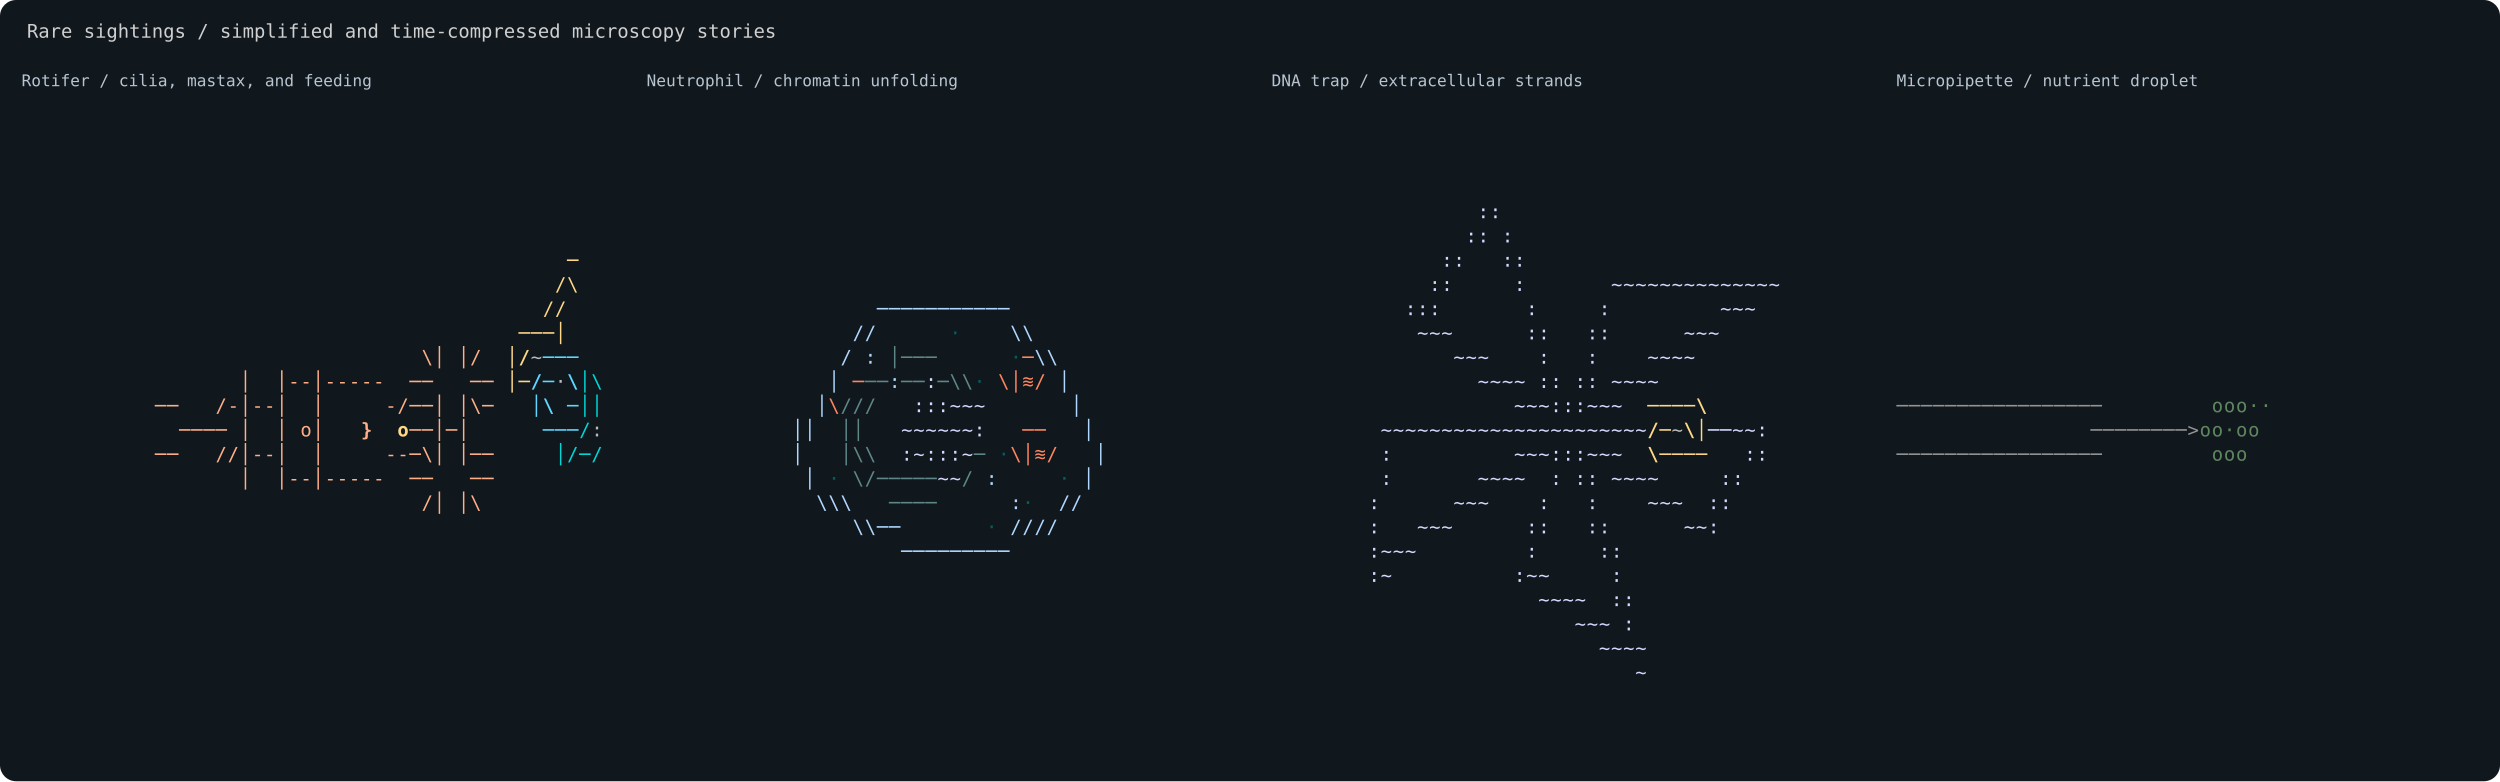
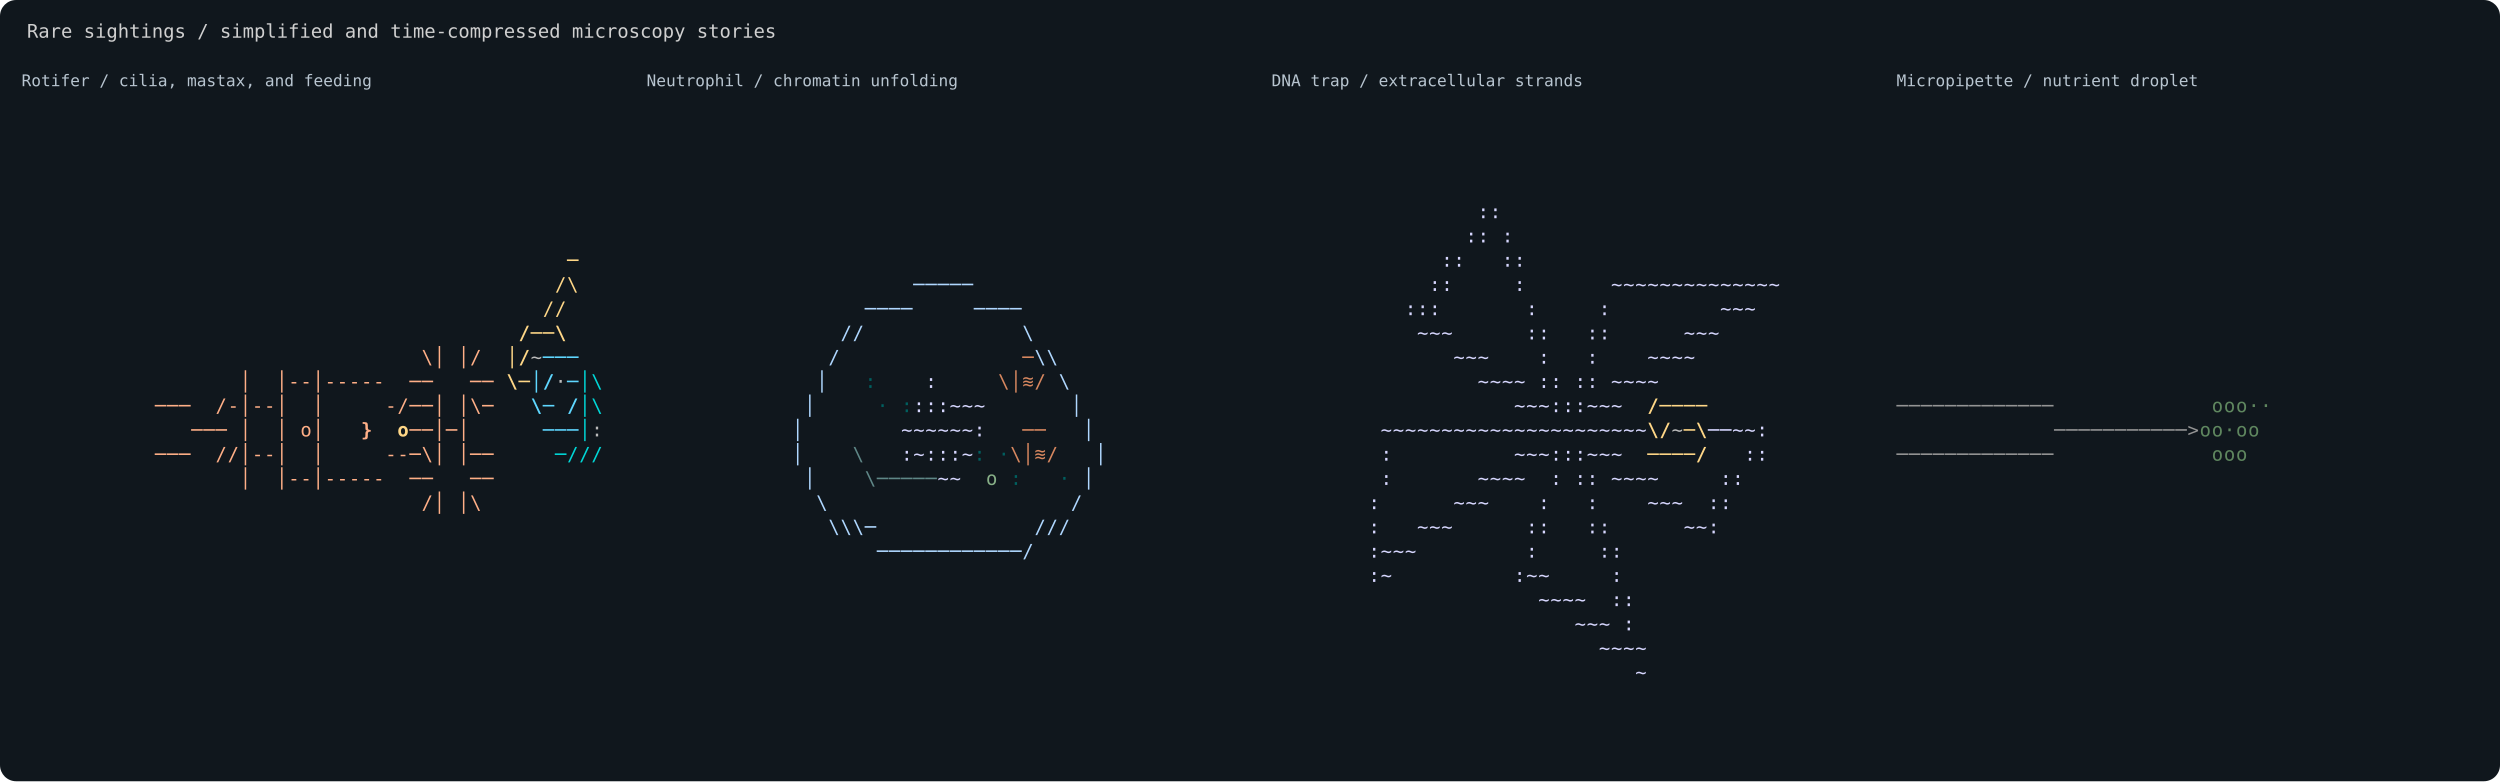
<svg xmlns="http://www.w3.org/2000/svg" width="1856" height="580" viewBox="0 0 1856 580">
  <rect width="1856" height="580" rx="12" fill="#10171d" />
  <g font-family="DejaVu Sans Mono,monospace" font-size="14" xml:space="preserve">
    <text x="20" y="28" fill="#d0d0d0">Rare sightings / simplified and time-compressed microscopy stories</text>
    <text x="16" y="64" fill="#b8c5d0" font-size="12">Rotifer / cilia, mastax, and feeding</text>
    <text x="421" y="198" fill="#ffd787">─</text>
    <text x="412" y="216" fill="#ffd787">/</text>
    <text x="421" y="216" fill="#ffd787">\</text>
    <text x="403" y="234" fill="#ffd787">/</text>
    <text x="412" y="234" fill="#ffd787">/</text>
-     <text x="385" y="252" fill="#ffd787" font-weight="bold">─</text>
+     <text x="385" y="252" fill="#ffd787" font-weight="bold">/</text>
    <text x="394" y="252" fill="#ffd787" font-weight="bold">─</text>
    <text x="403" y="252" fill="#ffd787" font-weight="bold">─</text>
-     <text x="412" y="252" fill="#ffd787" font-weight="bold">│</text>
+     <text x="412" y="252" fill="#ffd787" font-weight="bold">\</text>
    <text x="313" y="270" fill="#ffaf87">\</text>
    <text x="322" y="270" fill="#ffaf87">│</text>
    <text x="340" y="270" fill="#ffaf87">│</text>
    <text x="349" y="270" fill="#ffaf87">/</text>
    <text x="376" y="270" fill="#ffd787" font-weight="bold">│</text>
    <text x="385" y="270" fill="#ffd787" font-weight="bold">/</text>
    <text x="394" y="270" fill="#bcbcbc">~</text>
    <text x="403" y="270" fill="#5fd7ff" font-weight="bold">─</text>
    <text x="412" y="270" fill="#5fd7ff" font-weight="bold">─</text>
    <text x="421" y="270" fill="#5fd7ff" font-weight="bold">─</text>
    <text x="178" y="288" fill="#ffaf87">│</text>
    <text x="205" y="288" fill="#ffaf87">│</text>
    <text x="214" y="288" fill="#ffaf87">-</text>
    <text x="223" y="288" fill="#ffaf87">-</text>
    <text x="232" y="288" fill="#ffaf87">│</text>
    <text x="241" y="288" fill="#ffaf87">-</text>
    <text x="250" y="288" fill="#ffaf87">-</text>
    <text x="259" y="288" fill="#ffaf87">-</text>
    <text x="268" y="288" fill="#ffaf87">-</text>
    <text x="277" y="288" fill="#ffaf87">-</text>
    <text x="304" y="288" fill="#ffaf87">─</text>
    <text x="313" y="288" fill="#ffaf87">─</text>
    <text x="349" y="288" fill="#ffaf87">─</text>
    <text x="358" y="288" fill="#ffaf87">─</text>
-     <text x="376" y="288" fill="#ffd787" font-weight="bold">│</text>
+     <text x="376" y="288" fill="#ffd787" font-weight="bold">\</text>
    <text x="385" y="288" fill="#ffd787" font-weight="bold">─</text>
-     <text x="394" y="288" fill="#5fd7ff" font-weight="bold">/</text>
-     <text x="403" y="288" fill="#5fd7ff" font-weight="bold">─</text>
+     <text x="394" y="288" fill="#5fd7ff" font-weight="bold">│</text>
+     <text x="403" y="288" fill="#5fd7ff" font-weight="bold">/</text>
    <text x="412" y="288" fill="#bcbcbc">·</text>
-     <text x="421" y="288" fill="#5fd7ff" font-weight="bold">\</text>
+     <text x="421" y="288" fill="#5fd7ff" font-weight="bold">─</text>
    <text x="430" y="288" fill="#00d7d7">│</text>
    <text x="439" y="288" fill="#00d7d7">\</text>
    <text x="115" y="306" fill="#ffaf87">─</text>
    <text x="124" y="306" fill="#ffaf87">─</text>
+     <text x="133" y="306" fill="#ffaf87">─</text>
    <text x="160" y="306" fill="#ffaf87">/</text>
    <text x="169" y="306" fill="#ffaf87">-</text>
    <text x="178" y="306" fill="#ffaf87">│</text>
    <text x="187" y="306" fill="#ffaf87">-</text>
    <text x="196" y="306" fill="#ffaf87">-</text>
    <text x="205" y="306" fill="#ffaf87">│</text>
    <text x="232" y="306" fill="#ffaf87">│</text>
    <text x="286" y="306" fill="#ffaf87">-</text>
    <text x="295" y="306" fill="#ffaf87">/</text>
    <text x="304" y="306" fill="#ffaf87">─</text>
    <text x="313" y="306" fill="#ffaf87">─</text>
    <text x="322" y="306" fill="#ffaf87">│</text>
    <text x="340" y="306" fill="#ffaf87">│</text>
    <text x="349" y="306" fill="#ffaf87">\</text>
    <text x="358" y="306" fill="#ffaf87">─</text>
-     <text x="394" y="306" fill="#5fd7ff" font-weight="bold">│</text>
-     <text x="403" y="306" fill="#5fd7ff" font-weight="bold">\</text>
-     <text x="421" y="306" fill="#5fd7ff" font-weight="bold">─</text>
+     <text x="394" y="306" fill="#5fd7ff" font-weight="bold">\</text>
+     <text x="403" y="306" fill="#5fd7ff" font-weight="bold">─</text>
+     <text x="421" y="306" fill="#5fd7ff" font-weight="bold">/</text>
    <text x="430" y="306" fill="#00d7d7">│</text>
-     <text x="439" y="306" fill="#00d7d7">│</text>
-     <text x="133" y="324" fill="#ffaf87">─</text>
+     <text x="439" y="306" fill="#00d7d7">\</text>
    <text x="142" y="324" fill="#ffaf87">─</text>
    <text x="151" y="324" fill="#ffaf87">─</text>
    <text x="160" y="324" fill="#ffaf87">─</text>
    <text x="178" y="324" fill="#ffaf87">│</text>
    <text x="205" y="324" fill="#ffaf87">│</text>
    <text x="223" y="324" fill="#ffaf87">o</text>
    <text x="232" y="324" fill="#ffaf87">│</text>
    <text x="268" y="324" fill="#ffaf87" font-weight="bold">}</text>
    <text x="295" y="324" fill="#ffd787" font-weight="bold">o</text>
    <text x="304" y="324" fill="#ffaf87">─</text>
    <text x="313" y="324" fill="#ffaf87">─</text>
    <text x="322" y="324" fill="#ffaf87">│</text>
    <text x="331" y="324" fill="#ffaf87">─</text>
    <text x="340" y="324" fill="#ffaf87">│</text>
    <text x="403" y="324" fill="#5fd7ff" font-weight="bold">─</text>
    <text x="412" y="324" fill="#5fd7ff" font-weight="bold">─</text>
    <text x="421" y="324" fill="#5fd7ff" font-weight="bold">─</text>
-     <text x="430" y="324" fill="#00d7d7">/</text>
+     <text x="430" y="324" fill="#00d7d7">│</text>
    <text x="439" y="324" fill="#bcbcbc">:</text>
    <text x="115" y="342" fill="#ffaf87">─</text>
    <text x="124" y="342" fill="#ffaf87">─</text>
+     <text x="133" y="342" fill="#ffaf87">─</text>
    <text x="160" y="342" fill="#ffaf87">/</text>
    <text x="169" y="342" fill="#ffaf87">/</text>
    <text x="178" y="342" fill="#ffaf87">│</text>
    <text x="187" y="342" fill="#ffaf87">-</text>
    <text x="196" y="342" fill="#ffaf87">-</text>
    <text x="205" y="342" fill="#ffaf87">│</text>
    <text x="232" y="342" fill="#ffaf87">│</text>
    <text x="286" y="342" fill="#ffaf87">-</text>
    <text x="295" y="342" fill="#ffaf87">-</text>
    <text x="304" y="342" fill="#ffaf87">─</text>
    <text x="313" y="342" fill="#ffaf87">\</text>
    <text x="322" y="342" fill="#ffaf87">│</text>
    <text x="340" y="342" fill="#ffaf87">│</text>
    <text x="349" y="342" fill="#ffaf87">─</text>
    <text x="358" y="342" fill="#ffaf87">─</text>
-     <text x="412" y="342" fill="#00d7d7">│</text>
+     <text x="412" y="342" fill="#00d7d7">─</text>
    <text x="421" y="342" fill="#00d7d7">/</text>
-     <text x="430" y="342" fill="#00d7d7">─</text>
+     <text x="430" y="342" fill="#00d7d7">/</text>
    <text x="439" y="342" fill="#00d7d7">/</text>
    <text x="178" y="360" fill="#ffaf87">│</text>
    <text x="205" y="360" fill="#ffaf87">│</text>
    <text x="214" y="360" fill="#ffaf87">-</text>
    <text x="223" y="360" fill="#ffaf87">-</text>
    <text x="232" y="360" fill="#ffaf87">│</text>
    <text x="241" y="360" fill="#ffaf87">-</text>
    <text x="250" y="360" fill="#ffaf87">-</text>
    <text x="259" y="360" fill="#ffaf87">-</text>
    <text x="268" y="360" fill="#ffaf87">-</text>
    <text x="277" y="360" fill="#ffaf87">-</text>
    <text x="304" y="360" fill="#ffaf87">─</text>
    <text x="313" y="360" fill="#ffaf87">─</text>
    <text x="349" y="360" fill="#ffaf87">─</text>
    <text x="358" y="360" fill="#ffaf87">─</text>
    <text x="313" y="378" fill="#ffaf87">/</text>
    <text x="322" y="378" fill="#ffaf87">│</text>
    <text x="340" y="378" fill="#ffaf87">│</text>
    <text x="349" y="378" fill="#ffaf87">\</text>
    <text x="480" y="64" fill="#b8c5d0" font-size="12">Neutrophil / chromatin unfolding</text>
+     <text x="678" y="216" fill="#afd7ff">─</text>
+     <text x="687" y="216" fill="#afd7ff">─</text>
+     <text x="696" y="216" fill="#afd7ff">─</text>
+     <text x="705" y="216" fill="#afd7ff">─</text>
+     <text x="714" y="216" fill="#afd7ff">─</text>
+     <text x="642" y="234" fill="#afd7ff">─</text>
    <text x="651" y="234" fill="#afd7ff">─</text>
    <text x="660" y="234" fill="#afd7ff">─</text>
    <text x="669" y="234" fill="#afd7ff">─</text>
-     <text x="678" y="234" fill="#afd7ff">─</text>
-     <text x="687" y="234" fill="#afd7ff">─</text>
-     <text x="696" y="234" fill="#afd7ff">─</text>
-     <text x="705" y="234" fill="#afd7ff">─</text>
-     <text x="714" y="234" fill="#afd7ff">─</text>
    <text x="723" y="234" fill="#afd7ff">─</text>
    <text x="732" y="234" fill="#afd7ff">─</text>
    <text x="741" y="234" fill="#afd7ff">─</text>
+     <text x="750" y="234" fill="#afd7ff">─</text>
+     <text x="624" y="252" fill="#afd7ff">/</text>
    <text x="633" y="252" fill="#afd7ff">/</text>
-     <text x="642" y="252" fill="#afd7ff">/</text>
-     <text x="705" y="252" fill="#005f5f">·</text>
-     <text x="750" y="252" fill="#afd7ff">\</text>
    <text x="759" y="252" fill="#afd7ff">\</text>
-     <text x="624" y="270" fill="#afd7ff">/</text>
-     <text x="642" y="270" fill="#afd7ff">:</text>
-     <text x="660" y="270" fill="#5f8787">│</text>
-     <text x="669" y="270" fill="#5f8787">─</text>
-     <text x="678" y="270" fill="#5f8787">─</text>
-     <text x="687" y="270" fill="#5f8787">─</text>
-     <text x="750" y="270" fill="#005f5f">·</text>
-     <text x="759" y="270" fill="#ff875f">─</text>
+     <text x="615" y="270" fill="#afd7ff">/</text>
+     <text x="759" y="270" fill="#d7875f">─</text>
    <text x="768" y="270" fill="#afd7ff">\</text>
    <text x="777" y="270" fill="#afd7ff">\</text>
-     <text x="615" y="288" fill="#afd7ff">│</text>
-     <text x="633" y="288" fill="#ff875f">─</text>
-     <text x="642" y="288" fill="#5f8787">─</text>
-     <text x="651" y="288" fill="#5f8787">─</text>
-     <text x="660" y="288" fill="#afd7ff">:</text>
-     <text x="669" y="288" fill="#5f8787">─</text>
-     <text x="678" y="288" fill="#5f8787">─</text>
+     <text x="606" y="288" fill="#afd7ff">│</text>
+     <text x="642" y="288" fill="#005f5f">:</text>
    <text x="687" y="288" fill="#d7d7ff">:</text>
-     <text x="696" y="288" fill="#5f8787">─</text>
-     <text x="705" y="288" fill="#5f8787">\</text>
-     <text x="714" y="288" fill="#5f8787">\</text>
-     <text x="723" y="288" fill="#005f5f">·</text>
-     <text x="741" y="288" fill="#ff875f">\</text>
-     <text x="750" y="288" fill="#ff875f">│</text>
-     <text x="759" y="288" fill="#ff875f">≋</text>
-     <text x="768" y="288" fill="#ff875f">/</text>
-     <text x="786" y="288" fill="#afd7ff">│</text>
-     <text x="606" y="306" fill="#afd7ff">│</text>
-     <text x="615" y="306" fill="#ff875f">\</text>
-     <text x="624" y="306" fill="#5f8787">/</text>
-     <text x="633" y="306" fill="#5f8787">/</text>
-     <text x="642" y="306" fill="#5f8787">/</text>
+     <text x="741" y="288" fill="#d7875f">\</text>
+     <text x="750" y="288" fill="#d7875f">│</text>
+     <text x="759" y="288" fill="#d7875f">≋</text>
+     <text x="768" y="288" fill="#d7875f">/</text>
+     <text x="786" y="288" fill="#afd7ff">\</text>
+     <text x="597" y="306" fill="#afd7ff">│</text>
+     <text x="651" y="306" fill="#005f5f">·</text>
+     <text x="669" y="306" fill="#005f5f">:</text>
    <text x="678" y="306" fill="#d7d7ff">:</text>
    <text x="687" y="306" fill="#d7d7ff">:</text>
    <text x="696" y="306" fill="#d7d7ff">:</text>
    <text x="705" y="306" fill="#d7d7ff">~</text>
    <text x="714" y="306" fill="#d7d7ff">~</text>
    <text x="723" y="306" fill="#d7d7ff">~</text>
    <text x="795" y="306" fill="#afd7ff">│</text>
    <text x="588" y="324" fill="#afd7ff">│</text>
-     <text x="597" y="324" fill="#afd7ff">│</text>
-     <text x="624" y="324" fill="#5f8787">│</text>
-     <text x="633" y="324" fill="#5f8787">│</text>
    <text x="669" y="324" fill="#d7d7ff">~</text>
    <text x="678" y="324" fill="#d7d7ff">~</text>
    <text x="687" y="324" fill="#d7d7ff">~</text>
    <text x="696" y="324" fill="#d7d7ff">~</text>
    <text x="705" y="324" fill="#d7d7ff">~</text>
    <text x="714" y="324" fill="#d7d7ff">~</text>
    <text x="723" y="324" fill="#d7d7ff">:</text>
-     <text x="759" y="324" fill="#ff875f">─</text>
-     <text x="768" y="324" fill="#ff875f">─</text>
+     <text x="759" y="324" fill="#d7875f">─</text>
+     <text x="768" y="324" fill="#d7875f">─</text>
    <text x="804" y="324" fill="#afd7ff">│</text>
    <text x="588" y="342" fill="#afd7ff">│</text>
-     <text x="624" y="342" fill="#5f8787">│</text>
    <text x="633" y="342" fill="#5f8787">\</text>
-     <text x="642" y="342" fill="#5f8787">\</text>
    <text x="669" y="342" fill="#d7d7ff">:</text>
    <text x="678" y="342" fill="#d7d7ff">~</text>
    <text x="687" y="342" fill="#d7d7ff">:</text>
    <text x="696" y="342" fill="#d7d7ff">:</text>
    <text x="705" y="342" fill="#d7d7ff">:</text>
    <text x="714" y="342" fill="#d7d7ff">~</text>
-     <text x="723" y="342" fill="#5f8787">─</text>
+     <text x="723" y="342" fill="#005f5f">:</text>
    <text x="741" y="342" fill="#005f5f">·</text>
-     <text x="750" y="342" fill="#ff875f">\</text>
-     <text x="759" y="342" fill="#ff875f">│</text>
-     <text x="768" y="342" fill="#ff875f">≋</text>
-     <text x="777" y="342" fill="#ff875f">/</text>
+     <text x="750" y="342" fill="#d7875f">\</text>
+     <text x="759" y="342" fill="#d7875f">│</text>
+     <text x="768" y="342" fill="#d7875f">≋</text>
+     <text x="777" y="342" fill="#d7875f">/</text>
    <text x="813" y="342" fill="#afd7ff">│</text>
    <text x="597" y="360" fill="#afd7ff">│</text>
-     <text x="615" y="360" fill="#005f5f">·</text>
-     <text x="633" y="360" fill="#5f8787">\</text>
-     <text x="642" y="360" fill="#5f8787">/</text>
+     <text x="642" y="360" fill="#5f8787">\</text>
    <text x="651" y="360" fill="#5f8787">─</text>
    <text x="660" y="360" fill="#5f8787">─</text>
    <text x="669" y="360" fill="#5f8787">─</text>
    <text x="678" y="360" fill="#5f8787">─</text>
    <text x="687" y="360" fill="#5f8787">─</text>
    <text x="696" y="360" fill="#d7d7ff">~</text>
    <text x="705" y="360" fill="#d7d7ff">~</text>
-     <text x="714" y="360" fill="#5f8787">/</text>
-     <text x="732" y="360" fill="#afd7ff">:</text>
+     <text x="732" y="360" fill="#87af87">o</text>
+     <text x="750" y="360" fill="#005f5f">:</text>
    <text x="786" y="360" fill="#005f5f">·</text>
    <text x="804" y="360" fill="#afd7ff">│</text>
    <text x="606" y="378" fill="#afd7ff">\</text>
-     <text x="615" y="378" fill="#afd7ff">\</text>
-     <text x="624" y="378" fill="#afd7ff">\</text>
-     <text x="660" y="378" fill="#5f8787">─</text>
-     <text x="669" y="378" fill="#5f8787">─</text>
-     <text x="678" y="378" fill="#5f8787">─</text>
-     <text x="687" y="378" fill="#5f8787">─</text>
-     <text x="750" y="378" fill="#afd7ff">:</text>
-     <text x="759" y="378" fill="#005f5f">·</text>
-     <text x="786" y="378" fill="#afd7ff">/</text>
    <text x="795" y="378" fill="#afd7ff">/</text>
+     <text x="615" y="396" fill="#afd7ff">\</text>
+     <text x="624" y="396" fill="#afd7ff">\</text>
    <text x="633" y="396" fill="#afd7ff">\</text>
-     <text x="642" y="396" fill="#afd7ff">\</text>
-     <text x="651" y="396" fill="#afd7ff">─</text>
-     <text x="660" y="396" fill="#afd7ff">─</text>
-     <text x="732" y="396" fill="#005f5f">·</text>
-     <text x="750" y="396" fill="#afd7ff">/</text>
-     <text x="759" y="396" fill="#afd7ff">/</text>
+     <text x="642" y="396" fill="#afd7ff">─</text>
    <text x="768" y="396" fill="#afd7ff">/</text>
    <text x="777" y="396" fill="#afd7ff">/</text>
+     <text x="786" y="396" fill="#afd7ff">/</text>
+     <text x="651" y="414" fill="#afd7ff">─</text>
+     <text x="660" y="414" fill="#afd7ff">─</text>
    <text x="669" y="414" fill="#afd7ff">─</text>
    <text x="678" y="414" fill="#afd7ff">─</text>
    <text x="687" y="414" fill="#afd7ff">─</text>
    <text x="696" y="414" fill="#afd7ff">─</text>
    <text x="705" y="414" fill="#afd7ff">─</text>
    <text x="714" y="414" fill="#afd7ff">─</text>
    <text x="723" y="414" fill="#afd7ff">─</text>
    <text x="732" y="414" fill="#afd7ff">─</text>
    <text x="741" y="414" fill="#afd7ff">─</text>
+     <text x="750" y="414" fill="#afd7ff">─</text>
+     <text x="759" y="414" fill="#afd7ff">/</text>
    <text x="944" y="64" fill="#b8c5d0" font-size="12">DNA trap / extracellular strands</text>
    <text x="1097" y="162" fill="#d7d7ff">:</text>
    <text x="1106" y="162" fill="#d7d7ff">:</text>
    <text x="1088" y="180" fill="#d7d7ff">:</text>
    <text x="1097" y="180" fill="#d7d7ff">:</text>
    <text x="1115" y="180" fill="#d7d7ff">:</text>
    <text x="1070" y="198" fill="#d7d7ff">:</text>
    <text x="1079" y="198" fill="#d7d7ff">:</text>
    <text x="1115" y="198" fill="#d7d7ff">:</text>
    <text x="1124" y="198" fill="#d7d7ff">:</text>
    <text x="1061" y="216" fill="#d7d7ff">:</text>
    <text x="1070" y="216" fill="#d7d7ff">:</text>
    <text x="1124" y="216" fill="#d7d7ff">:</text>
    <text x="1196" y="216" fill="#d7d7ff">~</text>
    <text x="1205" y="216" fill="#d7d7ff">~</text>
    <text x="1214" y="216" fill="#d7d7ff">~</text>
    <text x="1223" y="216" fill="#d7d7ff">~</text>
    <text x="1232" y="216" fill="#d7d7ff">~</text>
    <text x="1241" y="216" fill="#d7d7ff">~</text>
    <text x="1250" y="216" fill="#d7d7ff">~</text>
    <text x="1259" y="216" fill="#d7d7ff">~</text>
    <text x="1268" y="216" fill="#d7d7ff">~</text>
    <text x="1277" y="216" fill="#d7d7ff">~</text>
    <text x="1286" y="216" fill="#d7d7ff">~</text>
    <text x="1295" y="216" fill="#d7d7ff">~</text>
    <text x="1304" y="216" fill="#d7d7ff">~</text>
    <text x="1313" y="216" fill="#d7d7ff">~</text>
    <text x="1043" y="234" fill="#d7d7ff">:</text>
    <text x="1052" y="234" fill="#d7d7ff">:</text>
    <text x="1061" y="234" fill="#d7d7ff">:</text>
    <text x="1133" y="234" fill="#d7d7ff">:</text>
    <text x="1187" y="234" fill="#d7d7ff">:</text>
    <text x="1277" y="234" fill="#d7d7ff">~</text>
    <text x="1286" y="234" fill="#d7d7ff">~</text>
    <text x="1295" y="234" fill="#d7d7ff">~</text>
    <text x="1052" y="252" fill="#d7d7ff">~</text>
    <text x="1061" y="252" fill="#d7d7ff">~</text>
    <text x="1070" y="252" fill="#d7d7ff">~</text>
    <text x="1133" y="252" fill="#d7d7ff">:</text>
    <text x="1142" y="252" fill="#d7d7ff">:</text>
    <text x="1178" y="252" fill="#d7d7ff">:</text>
    <text x="1187" y="252" fill="#d7d7ff">:</text>
    <text x="1250" y="252" fill="#d7d7ff">~</text>
    <text x="1259" y="252" fill="#d7d7ff">~</text>
    <text x="1268" y="252" fill="#d7d7ff">~</text>
    <text x="1079" y="270" fill="#d7d7ff">~</text>
    <text x="1088" y="270" fill="#d7d7ff">~</text>
    <text x="1097" y="270" fill="#d7d7ff">~</text>
    <text x="1142" y="270" fill="#d7d7ff">:</text>
    <text x="1178" y="270" fill="#d7d7ff">:</text>
    <text x="1223" y="270" fill="#d7d7ff">~</text>
    <text x="1232" y="270" fill="#d7d7ff">~</text>
    <text x="1241" y="270" fill="#d7d7ff">~</text>
    <text x="1250" y="270" fill="#d7d7ff">~</text>
    <text x="1097" y="288" fill="#d7d7ff">~</text>
    <text x="1106" y="288" fill="#d7d7ff">~</text>
    <text x="1115" y="288" fill="#d7d7ff">~</text>
    <text x="1124" y="288" fill="#d7d7ff">~</text>
    <text x="1142" y="288" fill="#d7d7ff">:</text>
    <text x="1151" y="288" fill="#d7d7ff">:</text>
    <text x="1169" y="288" fill="#d7d7ff">:</text>
    <text x="1178" y="288" fill="#d7d7ff">:</text>
    <text x="1196" y="288" fill="#d7d7ff">~</text>
    <text x="1205" y="288" fill="#d7d7ff">~</text>
    <text x="1214" y="288" fill="#d7d7ff">~</text>
    <text x="1223" y="288" fill="#d7d7ff">~</text>
    <text x="1124" y="306" fill="#d7d7ff">~</text>
    <text x="1133" y="306" fill="#d7d7ff">~</text>
    <text x="1142" y="306" fill="#d7d7ff">~</text>
    <text x="1151" y="306" fill="#d7d7ff">:</text>
    <text x="1160" y="306" fill="#d7d7ff">:</text>
    <text x="1169" y="306" fill="#d7d7ff">:</text>
    <text x="1178" y="306" fill="#d7d7ff">~</text>
    <text x="1187" y="306" fill="#d7d7ff">~</text>
    <text x="1196" y="306" fill="#d7d7ff">~</text>
-     <text x="1223" y="306" fill="#ffd787" font-weight="bold">─</text>
+     <text x="1223" y="306" fill="#ffd787" font-weight="bold">/</text>
    <text x="1232" y="306" fill="#ffd787" font-weight="bold">─</text>
    <text x="1241" y="306" fill="#ffd787" font-weight="bold">─</text>
    <text x="1250" y="306" fill="#ffd787" font-weight="bold">─</text>
-     <text x="1259" y="306" fill="#ffd787" font-weight="bold">\</text>
+     <text x="1259" y="306" fill="#ffd787" font-weight="bold">─</text>
    <text x="1025" y="324" fill="#d7d7ff">~</text>
    <text x="1034" y="324" fill="#d7d7ff">~</text>
    <text x="1043" y="324" fill="#d7d7ff">~</text>
    <text x="1052" y="324" fill="#d7d7ff">~</text>
    <text x="1061" y="324" fill="#d7d7ff">~</text>
    <text x="1070" y="324" fill="#d7d7ff">~</text>
    <text x="1079" y="324" fill="#d7d7ff">~</text>
    <text x="1088" y="324" fill="#d7d7ff">~</text>
    <text x="1097" y="324" fill="#d7d7ff">~</text>
    <text x="1106" y="324" fill="#d7d7ff">~</text>
    <text x="1115" y="324" fill="#d7d7ff">~</text>
    <text x="1124" y="324" fill="#d7d7ff">~</text>
    <text x="1133" y="324" fill="#d7d7ff">~</text>
    <text x="1142" y="324" fill="#d7d7ff">~</text>
    <text x="1151" y="324" fill="#d7d7ff">~</text>
    <text x="1160" y="324" fill="#d7d7ff">~</text>
    <text x="1169" y="324" fill="#d7d7ff">~</text>
    <text x="1178" y="324" fill="#d7d7ff">~</text>
    <text x="1187" y="324" fill="#d7d7ff">~</text>
    <text x="1196" y="324" fill="#d7d7ff">~</text>
    <text x="1205" y="324" fill="#d7d7ff">~</text>
    <text x="1214" y="324" fill="#d7d7ff">~</text>
-     <text x="1223" y="324" fill="#ffd787" font-weight="bold">/</text>
-     <text x="1232" y="324" fill="#ffd787" font-weight="bold">─</text>
+     <text x="1223" y="324" fill="#ffd787" font-weight="bold">\</text>
+     <text x="1232" y="324" fill="#ffd787" font-weight="bold">/</text>
    <text x="1241" y="324" fill="#bcbcbc">~</text>
-     <text x="1250" y="324" fill="#ffd787" font-weight="bold">\</text>
-     <text x="1259" y="324" fill="#ffd787" font-weight="bold">│</text>
+     <text x="1250" y="324" fill="#ffd787" font-weight="bold">─</text>
+     <text x="1259" y="324" fill="#ffd787" font-weight="bold">\</text>
    <text x="1268" y="324" fill="#d7d7ff">─</text>
    <text x="1277" y="324" fill="#d7d7ff">─</text>
    <text x="1286" y="324" fill="#d7d7ff">~</text>
    <text x="1295" y="324" fill="#d7d7ff">~</text>
    <text x="1304" y="324" fill="#d7d7ff">:</text>
    <text x="1025" y="342" fill="#d7d7ff">:</text>
    <text x="1124" y="342" fill="#d7d7ff">~</text>
    <text x="1133" y="342" fill="#d7d7ff">~</text>
    <text x="1142" y="342" fill="#d7d7ff">~</text>
    <text x="1151" y="342" fill="#d7d7ff">:</text>
    <text x="1160" y="342" fill="#d7d7ff">:</text>
    <text x="1169" y="342" fill="#d7d7ff">:</text>
    <text x="1178" y="342" fill="#d7d7ff">~</text>
    <text x="1187" y="342" fill="#d7d7ff">~</text>
    <text x="1196" y="342" fill="#d7d7ff">~</text>
-     <text x="1223" y="342" fill="#ffd787" font-weight="bold">\</text>
+     <text x="1223" y="342" fill="#ffd787" font-weight="bold">─</text>
    <text x="1232" y="342" fill="#ffd787" font-weight="bold">─</text>
    <text x="1241" y="342" fill="#ffd787" font-weight="bold">─</text>
    <text x="1250" y="342" fill="#ffd787" font-weight="bold">─</text>
-     <text x="1259" y="342" fill="#ffd787" font-weight="bold">─</text>
+     <text x="1259" y="342" fill="#ffd787" font-weight="bold">/</text>
    <text x="1295" y="342" fill="#d7d7ff">:</text>
    <text x="1304" y="342" fill="#d7d7ff">:</text>
    <text x="1025" y="360" fill="#d7d7ff">:</text>
    <text x="1097" y="360" fill="#d7d7ff">~</text>
    <text x="1106" y="360" fill="#d7d7ff">~</text>
    <text x="1115" y="360" fill="#d7d7ff">~</text>
    <text x="1124" y="360" fill="#d7d7ff">~</text>
    <text x="1151" y="360" fill="#d7d7ff">:</text>
    <text x="1169" y="360" fill="#d7d7ff">:</text>
    <text x="1178" y="360" fill="#d7d7ff">:</text>
    <text x="1196" y="360" fill="#d7d7ff">~</text>
    <text x="1205" y="360" fill="#d7d7ff">~</text>
    <text x="1214" y="360" fill="#d7d7ff">~</text>
    <text x="1223" y="360" fill="#d7d7ff">~</text>
    <text x="1277" y="360" fill="#d7d7ff">:</text>
    <text x="1286" y="360" fill="#d7d7ff">:</text>
    <text x="1016" y="378" fill="#d7d7ff">:</text>
    <text x="1079" y="378" fill="#d7d7ff">~</text>
    <text x="1088" y="378" fill="#d7d7ff">~</text>
    <text x="1097" y="378" fill="#d7d7ff">~</text>
    <text x="1142" y="378" fill="#d7d7ff">:</text>
    <text x="1178" y="378" fill="#d7d7ff">:</text>
    <text x="1223" y="378" fill="#d7d7ff">~</text>
    <text x="1232" y="378" fill="#d7d7ff">~</text>
    <text x="1241" y="378" fill="#d7d7ff">~</text>
    <text x="1268" y="378" fill="#d7d7ff">:</text>
    <text x="1277" y="378" fill="#d7d7ff">:</text>
    <text x="1016" y="396" fill="#d7d7ff">:</text>
    <text x="1052" y="396" fill="#d7d7ff">~</text>
    <text x="1061" y="396" fill="#d7d7ff">~</text>
    <text x="1070" y="396" fill="#d7d7ff">~</text>
    <text x="1133" y="396" fill="#d7d7ff">:</text>
    <text x="1142" y="396" fill="#d7d7ff">:</text>
    <text x="1178" y="396" fill="#d7d7ff">:</text>
    <text x="1187" y="396" fill="#d7d7ff">:</text>
    <text x="1250" y="396" fill="#d7d7ff">~</text>
    <text x="1259" y="396" fill="#d7d7ff">~</text>
    <text x="1268" y="396" fill="#d7d7ff">:</text>
    <text x="1016" y="414" fill="#d7d7ff">:</text>
    <text x="1025" y="414" fill="#d7d7ff">~</text>
    <text x="1034" y="414" fill="#d7d7ff">~</text>
    <text x="1043" y="414" fill="#d7d7ff">~</text>
    <text x="1133" y="414" fill="#d7d7ff">:</text>
    <text x="1187" y="414" fill="#d7d7ff">:</text>
    <text x="1196" y="414" fill="#d7d7ff">:</text>
    <text x="1016" y="432" fill="#d7d7ff">:</text>
    <text x="1025" y="432" fill="#d7d7ff">~</text>
    <text x="1124" y="432" fill="#d7d7ff">:</text>
    <text x="1133" y="432" fill="#d7d7ff">~</text>
    <text x="1142" y="432" fill="#d7d7ff">~</text>
    <text x="1196" y="432" fill="#d7d7ff">:</text>
    <text x="1142" y="450" fill="#d7d7ff">~</text>
    <text x="1151" y="450" fill="#d7d7ff">~</text>
    <text x="1160" y="450" fill="#d7d7ff">~</text>
    <text x="1169" y="450" fill="#d7d7ff">~</text>
    <text x="1196" y="450" fill="#d7d7ff">:</text>
    <text x="1205" y="450" fill="#d7d7ff">:</text>
    <text x="1169" y="468" fill="#d7d7ff">~</text>
    <text x="1178" y="468" fill="#d7d7ff">~</text>
    <text x="1187" y="468" fill="#d7d7ff">~</text>
    <text x="1205" y="468" fill="#d7d7ff">:</text>
    <text x="1187" y="486" fill="#d7d7ff">~</text>
    <text x="1196" y="486" fill="#d7d7ff">~</text>
    <text x="1205" y="486" fill="#d7d7ff">~</text>
    <text x="1214" y="486" fill="#d7d7ff">~</text>
    <text x="1214" y="504" fill="#d7d7ff">~</text>
    <text x="1408" y="64" fill="#b8c5d0" font-size="12">Micropipette / nutrient droplet</text>
    <text x="1408" y="306" fill="#949494">─</text>
    <text x="1417" y="306" fill="#949494">─</text>
    <text x="1426" y="306" fill="#949494">─</text>
    <text x="1435" y="306" fill="#949494">─</text>
    <text x="1444" y="306" fill="#949494">─</text>
    <text x="1453" y="306" fill="#949494">─</text>
    <text x="1462" y="306" fill="#949494">─</text>
    <text x="1471" y="306" fill="#949494">─</text>
    <text x="1480" y="306" fill="#949494">─</text>
    <text x="1489" y="306" fill="#949494">─</text>
    <text x="1498" y="306" fill="#949494">─</text>
    <text x="1507" y="306" fill="#949494">─</text>
    <text x="1516" y="306" fill="#949494">─</text>
-     <text x="1525" y="306" fill="#949494">─</text>
-     <text x="1534" y="306" fill="#949494">─</text>
-     <text x="1543" y="306" fill="#949494">─</text>
-     <text x="1552" y="306" fill="#949494">─</text>
    <text x="1642" y="306" fill="#5f875f">o</text>
    <text x="1651" y="306" fill="#5f875f">o</text>
    <text x="1660" y="306" fill="#5f875f">o</text>
    <text x="1669" y="306" fill="#5f875f">·</text>
    <text x="1678" y="306" fill="#5f875f">·</text>
+     <text x="1525" y="324" fill="#949494">─</text>
+     <text x="1534" y="324" fill="#949494">─</text>
+     <text x="1543" y="324" fill="#949494">─</text>
    <text x="1552" y="324" fill="#949494">─</text>
    <text x="1561" y="324" fill="#949494">─</text>
    <text x="1570" y="324" fill="#949494">─</text>
    <text x="1579" y="324" fill="#949494">─</text>
    <text x="1588" y="324" fill="#949494">─</text>
    <text x="1597" y="324" fill="#949494">─</text>
    <text x="1606" y="324" fill="#949494">─</text>
    <text x="1615" y="324" fill="#949494">─</text>
    <text x="1624" y="324" fill="#949494">&gt;</text>
    <text x="1633" y="324" fill="#5f875f">o</text>
    <text x="1642" y="324" fill="#5f875f">o</text>
    <text x="1651" y="324" fill="#5f875f">·</text>
    <text x="1660" y="324" fill="#5f875f">o</text>
    <text x="1669" y="324" fill="#5f875f">o</text>
    <text x="1408" y="342" fill="#949494">─</text>
    <text x="1417" y="342" fill="#949494">─</text>
    <text x="1426" y="342" fill="#949494">─</text>
    <text x="1435" y="342" fill="#949494">─</text>
    <text x="1444" y="342" fill="#949494">─</text>
    <text x="1453" y="342" fill="#949494">─</text>
    <text x="1462" y="342" fill="#949494">─</text>
    <text x="1471" y="342" fill="#949494">─</text>
    <text x="1480" y="342" fill="#949494">─</text>
    <text x="1489" y="342" fill="#949494">─</text>
    <text x="1498" y="342" fill="#949494">─</text>
    <text x="1507" y="342" fill="#949494">─</text>
    <text x="1516" y="342" fill="#949494">─</text>
-     <text x="1525" y="342" fill="#949494">─</text>
-     <text x="1534" y="342" fill="#949494">─</text>
-     <text x="1543" y="342" fill="#949494">─</text>
-     <text x="1552" y="342" fill="#949494">─</text>
    <text x="1642" y="342" fill="#5f875f">o</text>
    <text x="1651" y="342" fill="#5f875f">o</text>
    <text x="1660" y="342" fill="#5f875f">o</text>
  </g>
</svg>
